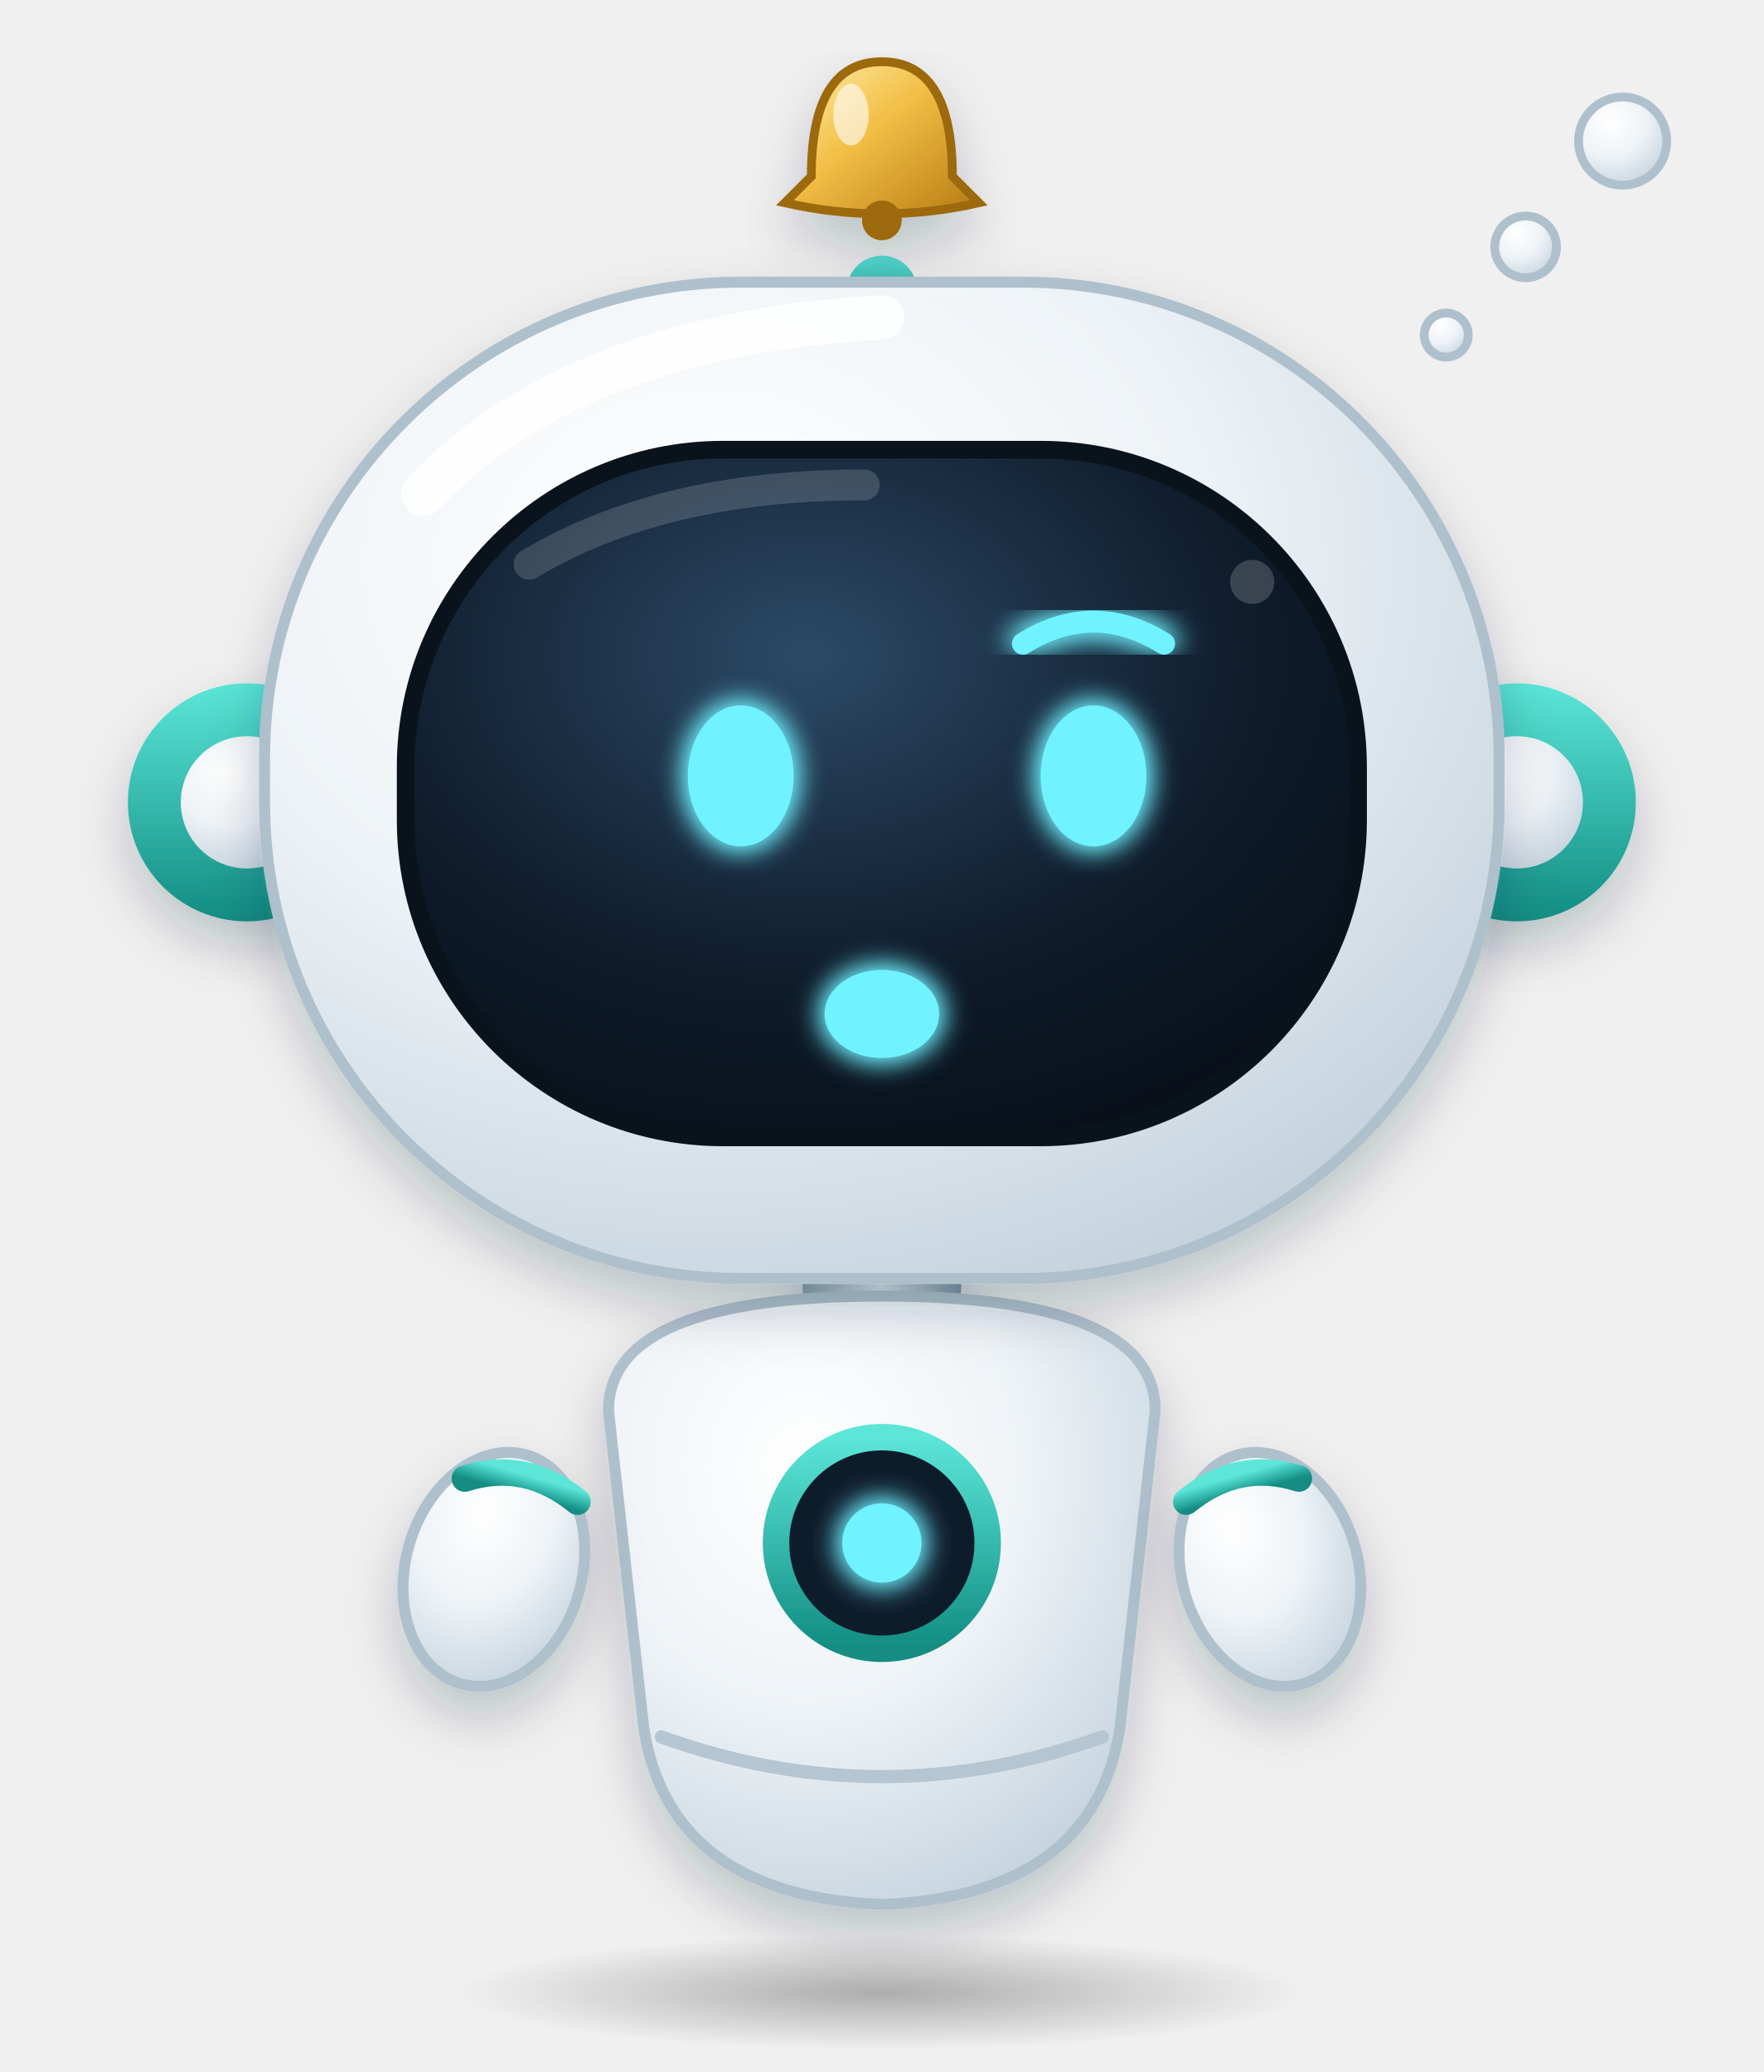
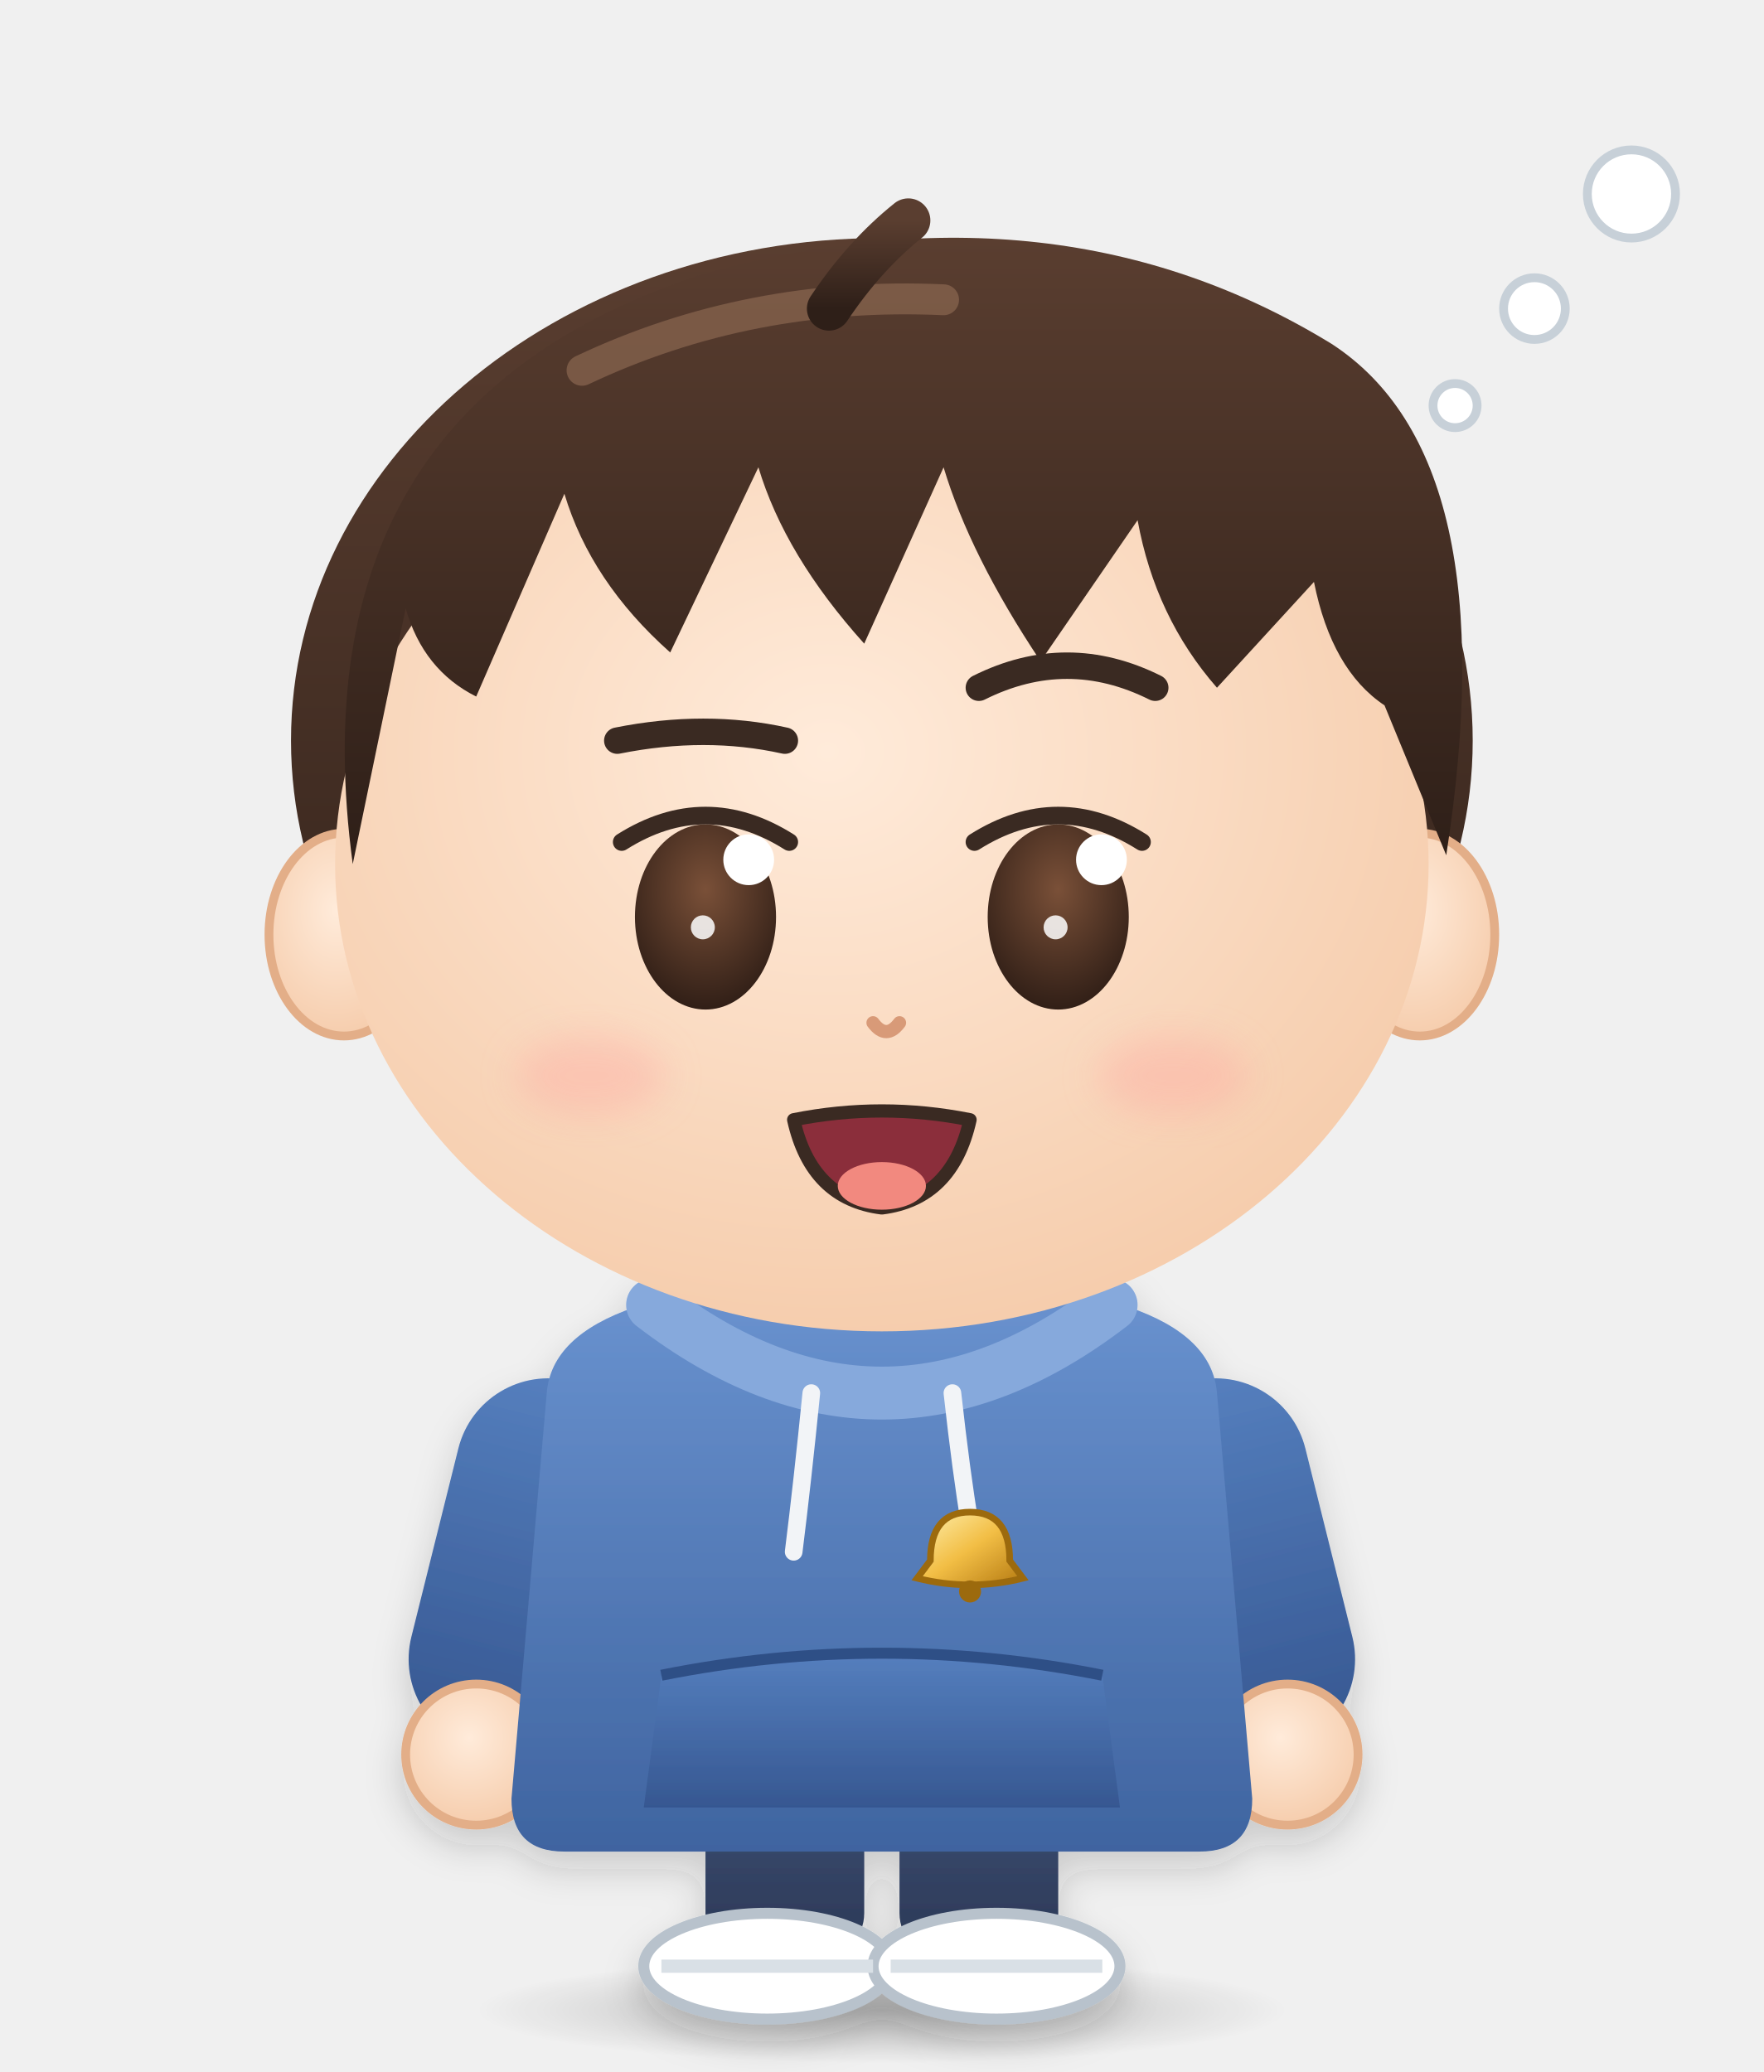
<svg xmlns="http://www.w3.org/2000/svg" viewBox="0 0 400 470" width="400" height="470">
  <defs>
-     <radialGradient id="shell" cx="0.36" cy="0.28" r="0.8">
-       <stop offset="0" stop-color="#FFFFFF" />
-       <stop offset="0.5" stop-color="#EEF3F7" />
-       <stop offset="1" stop-color="#C4D2DD" />
+     <radialGradient id="skin" cx="0.45" cy="0.38" r="0.75">
+       <stop offset="0" stop-color="#FFEBDA" />
+       <stop offset="1" stop-color="#F4C7A4" />
    </radialGradient>
-     <linearGradient id="teal" x1="0" y1="0" x2="0" y2="1">
-       <stop offset="0" stop-color="#5BE6D8" />
-       <stop offset="1" stop-color="#128C82" />
+     <linearGradient id="hair" x1="0" y1="0" x2="0" y2="1">
+       <stop offset="0" stop-color="#5A3E30" />
+       <stop offset="1" stop-color="#2E1F18" />
    </linearGradient>
-     <radialGradient id="visor" cx="0.42" cy="0.3" r="0.85">
-       <stop offset="0" stop-color="#2C4A66" />
-       <stop offset="0.55" stop-color="#0F1C2C" />
-       <stop offset="1" stop-color="#060B13" />
+     <linearGradient id="hoodie" x1="0" y1="0" x2="0" y2="1">
+       <stop offset="0" stop-color="#6A93D0" />
+       <stop offset="1" stop-color="#3F64A0" />
+     </linearGradient>
+     <linearGradient id="hoodieDark" x1="0" y1="0" x2="0" y2="1">
+       <stop offset="0" stop-color="#557FBE" />
+       <stop offset="1" stop-color="#365791" />
+     </linearGradient>
+     <linearGradient id="jeans" x1="0" y1="0" x2="0" y2="1">
+       <stop offset="0" stop-color="#3B4C70" />
+       <stop offset="1" stop-color="#2A3754" />
+     </linearGradient>
+     <radialGradient id="iris" cx="0.5" cy="0.35" r="0.7">
+       <stop offset="0" stop-color="#7A5038" />
+       <stop offset="1" stop-color="#2B1B14" />
    </radialGradient>
    <linearGradient id="gold" x1="0" y1="0" x2="1" y2="1">
      <stop offset="0" stop-color="#FFF1B0" />
-       <stop offset="0.45" stop-color="#F2BE45" />
+       <stop offset="0.5" stop-color="#F2BE45" />
      <stop offset="1" stop-color="#B57A12" />
    </linearGradient>
-     <linearGradient id="metal" x1="0" y1="0" x2="1" y2="0">
-       <stop offset="0" stop-color="#8A9DAD" />
-       <stop offset="0.5" stop-color="#D6E0E8" />
-       <stop offset="1" stop-color="#7E91A1" />
-     </linearGradient>
    <radialGradient id="ground" cx="0.5" cy="0.5" r="0.5">
-       <stop offset="0" stop-color="#000" stop-opacity="0.28" />
+       <stop offset="0" stop-color="#000" stop-opacity="0.25" />
      <stop offset="1" stop-color="#000" stop-opacity="0" />
    </radialGradient>
-     <radialGradient id="drop" cx="0.4" cy="0.35" r="0.7">
-       <stop offset="0" stop-color="#E6F6FF" />
-       <stop offset="1" stop-color="#7CC6F2" />
-     </radialGradient>
-     <filter id="glow" x="-50%" y="-50%" width="200%" height="200%">
-       <feGaussianBlur stdDeviation="3.2" result="b" />
-       <feMerge>
-         <feMergeNode in="b" />
-         <feMergeNode in="b" />
-         <feMergeNode in="SourceGraphic" />
-       </feMerge>
-     </filter>
-     <filter id="soft" x="-30%" y="-30%" width="160%" height="160%">
-       <feGaussianBlur stdDeviation="5" />
+     <filter id="soft" x="-40%" y="-40%" width="180%" height="180%">
+       <feGaussianBlur stdDeviation="4" />
    </filter>
    <filter id="shadow" x="-20%" y="-20%" width="140%" height="150%">
-       <feDropShadow dx="0" dy="6" stdDeviation="6" flood-color="#1B2B38" flood-opacity="0.22" />
+       <feDropShadow dx="0" dy="4" stdDeviation="4" flood-color="#2A2030" flood-opacity="0.18" />
    </filter>
  </defs>
-   <ellipse cx="200" cy="452" rx="96" ry="13" fill="url(#ground)" />
+   <ellipse cx="200" cy="456" rx="92" ry="12" fill="url(#ground)" />
  <g filter="url(#shadow)">
-     <rect x="182" y="276" width="36" height="26" rx="10" fill="url(#metal)" />
-     <path d="M138 320 Q138 294 200 294 Q262 294 262 320 L254 392 Q248 430 200 432 Q152 430 146 392 Z" fill="url(#shell)" stroke="#AFC0CD" stroke-width="2.5" />
-     <path d="M150 394 Q200 412 250 394" fill="none" stroke="#B5C5D1" stroke-width="3" stroke-linecap="round" />
-     <circle cx="200" cy="350" r="24" fill="#0F1C2C" />
-     <circle cx="200" cy="350" r="24" fill="none" stroke="url(#teal)" stroke-width="6" />
-     <circle cx="200" cy="350" r="9" fill="#6FF2FF" filter="url(#glow)" />
+     <rect x="160" y="410" width="36" height="34" rx="10" fill="url(#jeans)" />
+     <rect x="204" y="410" width="36" height="34" rx="10" fill="url(#jeans)" />
+     <ellipse cx="174" cy="446" rx="28" ry="12" fill="#FFFFFF" stroke="#B8C2CC" stroke-width="2.5" />
+     <ellipse cx="226" cy="446" rx="28" ry="12" fill="#FFFFFF" stroke="#B8C2CC" stroke-width="2.5" />
+     <path d="M150 446 L198 446 M202 446 L250 446" stroke="#D9E0E6" stroke-width="3" />
+     <rect x="98" y="312" width="42" height="86" rx="21" fill="url(#hoodieDark)" transform="rotate(14 119 355)" />
+     <rect x="260" y="312" width="42" height="86" rx="21" fill="url(#hoodieDark)" transform="rotate(-14 281 355)" />
+     <circle cx="108" cy="398" r="16" fill="url(#skin)" stroke="#E3AE88" stroke-width="2" />
+     <circle cx="292" cy="398" r="16" fill="url(#skin)" stroke="#E3AE88" stroke-width="2" />
+     <path d="M124 316 Q126 290 200 290 Q274 290 276 316 L284 408 Q284 420 272 420 L128 420 Q116 420 116 408 Z" fill="url(#hoodie)" />
+     <path d="M150 380 Q200 370 250 380 L254 410 L146 410 Z" fill="url(#hoodieDark)" />
+     <path d="M150 380 Q200 370 250 380" fill="none" stroke="#2F4F86" stroke-width="2.5" />
+     <path d="M148 296 Q200 336 252 296" fill="none" stroke="#86A9DC" stroke-width="12" stroke-linecap="round" />
+     <path d="M184 316 Q182 336 180 352" fill="none" stroke="#F2F4F7" stroke-width="4" stroke-linecap="round" />
+     <path d="M216 316 Q218 334 220 346" fill="none" stroke="#F2F4F7" stroke-width="4" stroke-linecap="round" />
+     <path d="M211 354 Q211 343 220 343 Q229 343 229 354 L232 358 Q220 361 208 358 Z" fill="url(#gold)" stroke="#9C6A10" stroke-width="1.5" />
+     <circle cx="220" cy="361" r="2.5" fill="#9C6A10" />
  </g>
-   <g filter="url(#shadow)">
-     <ellipse cx="112" cy="356" rx="20" ry="27" fill="url(#shell)" stroke="#AFC0CD" stroke-width="2.5" transform="rotate(16 112 356)" />
-     <path d="M100 338 Q112 330 126 336" fill="none" stroke="url(#teal)" stroke-width="6" stroke-linecap="round" transform="rotate(16 112 356)" />
-     <ellipse cx="288" cy="356" rx="20" ry="27" fill="url(#shell)" stroke="#AFC0CD" stroke-width="2.5" transform="rotate(-16 288 356)" />
-     <path d="M274 336 Q288 330 300 338" fill="none" stroke="url(#teal)" stroke-width="6" stroke-linecap="round" transform="rotate(-16 288 356)" />
-   </g>
-   <line x1="200" y1="66" x2="200" y2="42" stroke="url(#metal)" stroke-width="6" stroke-linecap="round" />
-   <circle cx="200" cy="66" r="8" fill="url(#teal)" />
-   <g filter="url(#shadow)">
-     <path d="M184 40 Q184 14 200 14 Q216 14 216 40 L222 46 Q200 51 178 46 Z" fill="url(#gold)" stroke="#9C6A10" stroke-width="2" />
-     <ellipse cx="193" cy="26" rx="4" ry="7" fill="#FFFFFF" opacity="0.6" />
-     <circle cx="200" cy="50" r="4.5" fill="#9C6A10" />
-   </g>
-   <g filter="url(#shadow)">
-     <circle cx="56" cy="182" r="27" fill="url(#teal)" />
-     <circle cx="56" cy="182" r="15" fill="url(#shell)" />
-     <circle cx="344" cy="182" r="27" fill="url(#teal)" />
-     <circle cx="344" cy="182" r="15" fill="url(#shell)" />
-   </g>
-   <g filter="url(#shadow)">
-     <rect x="60" y="64" width="280" height="226" rx="108" fill="url(#shell)" stroke="#AFC0CD" stroke-width="2.5" />
-   </g>
-   <path d="M96 112 Q130 76 200 72" fill="none" stroke="#FFFFFF" stroke-width="10" stroke-linecap="round" opacity="0.85" />
-   <rect x="92" y="102" width="216" height="156" rx="72" fill="url(#visor)" stroke="#0A121C" stroke-width="4" />
-   <path d="M120 128 Q150 110 196 110" fill="none" stroke="#FFFFFF" stroke-width="7" stroke-linecap="round" opacity="0.16" />
-   <circle cx="284" cy="132" r="5" fill="#FFFFFF" opacity="0.18" />
-   <ellipse cx="168" cy="176" rx="12" ry="16" fill="#6FF2FF" filter="url(#glow)" />
-   <ellipse cx="248" cy="176" rx="12" ry="16" fill="#6FF2FF" filter="url(#glow)" />
-   <path d="M152 152 L182 152" fill="none" stroke="#6FF2FF" stroke-width="5" stroke-linecap="round" stroke-linejoin="round" filter="url(#glow)" />
-   <path d="M232 146 Q248 136 264 146" fill="none" stroke="#6FF2FF" stroke-width="5" stroke-linecap="round" stroke-linejoin="round" filter="url(#glow)" />
-   <ellipse cx="200" cy="230" rx="13" ry="10" fill="#6FF2FF" filter="url(#glow)" />
-   <circle cx="328" cy="76" r="5" fill="url(#shell)" stroke="#AFC0CD" stroke-width="2" />
-   <circle cx="346" cy="56" r="7" fill="url(#shell)" stroke="#AFC0CD" stroke-width="2" />
-   <circle cx="368" cy="32" r="10" fill="url(#shell)" stroke="#AFC0CD" stroke-width="2" />
+   <rect x="186" y="282" width="28" height="18" rx="6" fill="#EDB993" />
+   <ellipse cx="200" cy="168" rx="134" ry="114" fill="url(#hair)" />
+   <ellipse cx="78" cy="212" rx="17" ry="23" fill="url(#skin)" stroke="#E3AE88" stroke-width="2" />
+   <ellipse cx="322" cy="212" rx="17" ry="23" fill="url(#skin)" stroke="#E3AE88" stroke-width="2" />
+   <ellipse cx="200" cy="196" rx="124" ry="106" fill="url(#skin)" />
+   <path d="M80 196 Q66 92 160 62 Q240 40 302 78 Q342 104 328 194 L314 160 Q302 152 298 132            L276 156 Q262 140 258 118 L236 150 Q220 126 214 106 L196 146 Q178 126 172 106            L152 148 Q134 132 128 112 L108 158 Q96 152 92 138 Z" fill="url(#hair)" />
+   <path d="M132 84 Q170 66 214 68" fill="none" stroke="#8A6650" stroke-width="7" stroke-linecap="round" opacity="0.7" />
+   <path d="M188 70 Q196 58 206 50" fill="none" stroke="url(#hair)" stroke-width="10" stroke-linecap="round" />
+   <path d="M198 232 Q201 236 204 232" fill="none" stroke="#D89A78" stroke-width="3" stroke-linecap="round" />
+   <ellipse cx="134" cy="244" rx="17" ry="9" fill="#FF9A9A" opacity="0.3" filter="url(#soft)" />
+   <ellipse cx="266" cy="244" rx="17" ry="9" fill="#FF9A9A" opacity="0.3" filter="url(#soft)" />
+   <circle cx="330" cy="92" r="5" fill="#FFFFFF" stroke="#C7D0D8" stroke-width="2" />
+   <circle cx="348" cy="70" r="7" fill="#FFFFFF" stroke="#C7D0D8" stroke-width="2" />
+   <circle cx="370" cy="44" r="10" fill="#FFFFFF" stroke="#C7D0D8" stroke-width="2" />
+   <path d="M140 168 Q160 164 178 168" fill="none" stroke="#3A2A22" stroke-width="6" stroke-linecap="round" stroke-linejoin="round" />
+   <path d="M222 156 Q242 146 262 156" fill="none" stroke="#3A2A22" stroke-width="6" stroke-linecap="round" stroke-linejoin="round" />
+   <ellipse cx="160" cy="208" rx="16" ry="21" fill="url(#iris)" />
+   <circle cx="169.8" cy="195.02" r="5.76" fill="#FFFFFF" />
+   <circle cx="159.4" cy="210.35" r="2.72" fill="#FFFFFF" opacity="0.85" />
+   <path d="M141 191 Q160 179 179 191" fill="none" stroke="#3A2A22" stroke-width="4" stroke-linecap="round" stroke-linejoin="round" />
+   <ellipse cx="240" cy="208" rx="16" ry="21" fill="url(#iris)" />
+   <circle cx="249.8" cy="195.02" r="5.76" fill="#FFFFFF" />
+   <circle cx="239.4" cy="210.35" r="2.72" fill="#FFFFFF" opacity="0.85" />
+   <path d="M221 191 Q240 179 259 191" fill="none" stroke="#3A2A22" stroke-width="4" stroke-linecap="round" stroke-linejoin="round" />
+   <path d="M180 254 Q200 250 220 254 Q216.0 272 200 274 Q184.0 272 180 254 Z" fill="#8B2E3B" stroke="#3A2A22" stroke-width="3" stroke-linejoin="round" />
+   <ellipse cx="200" cy="269" rx="10.0" ry="5.4" fill="#F2897F" />
</svg>
